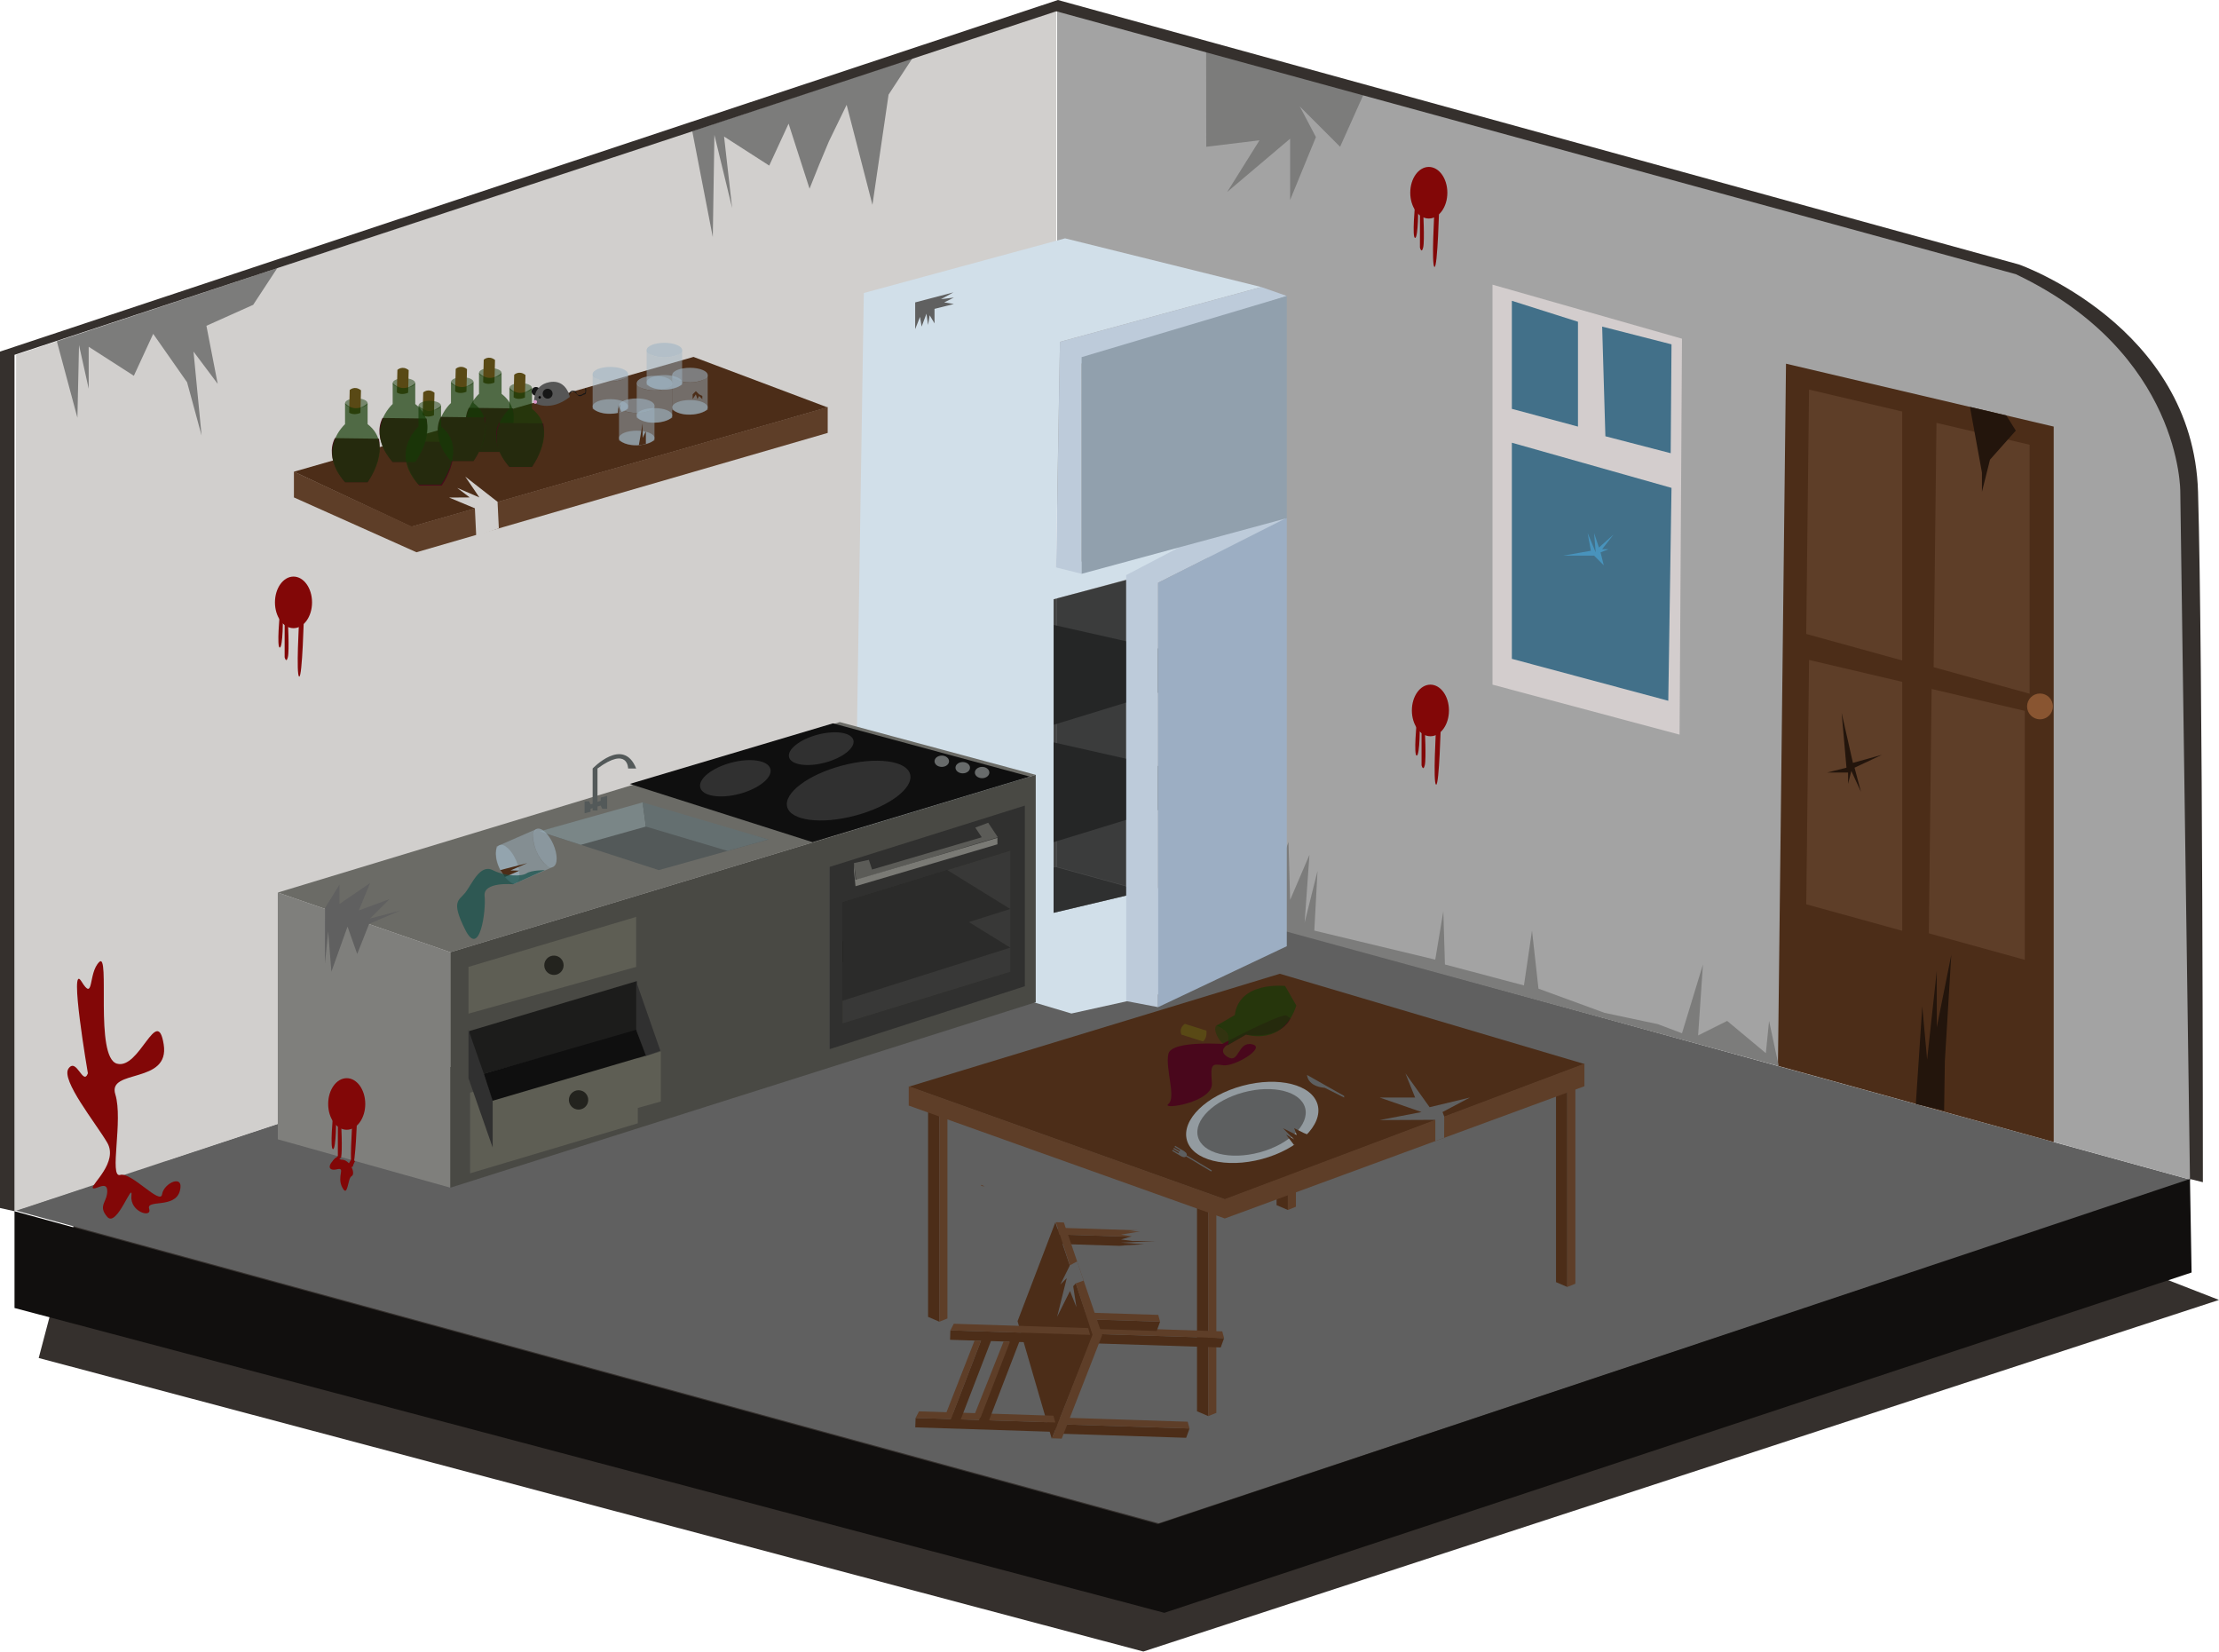
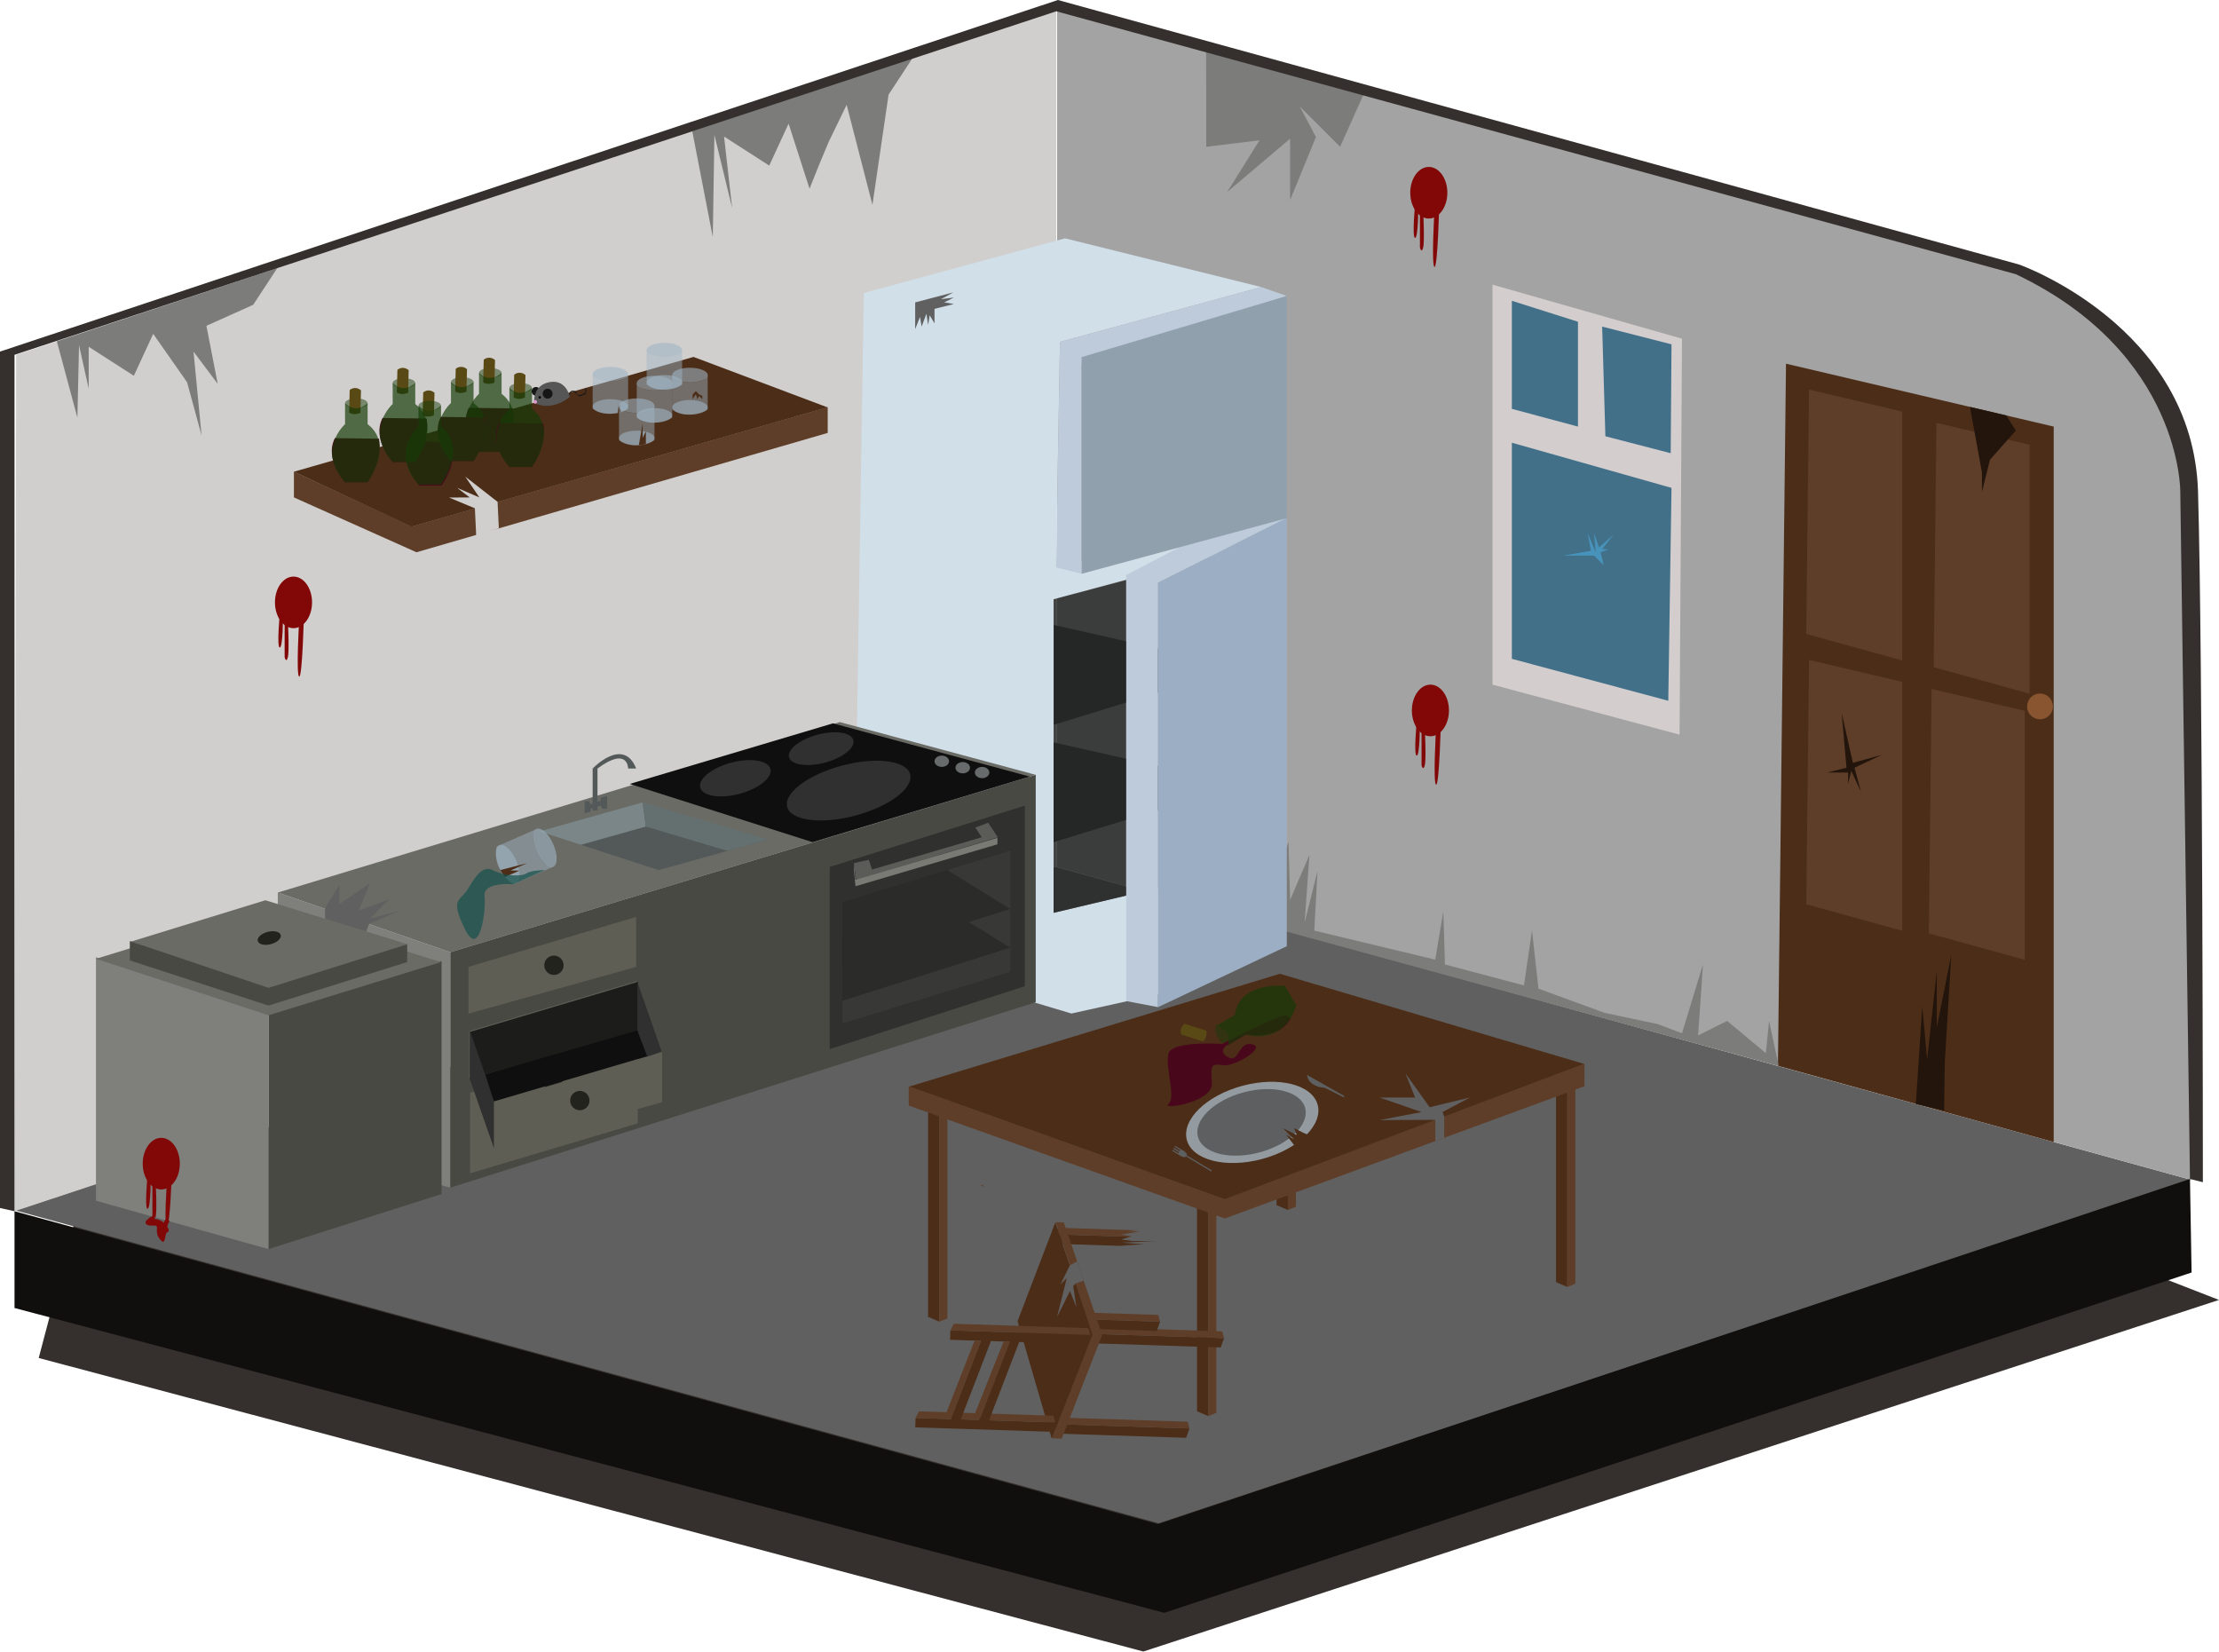
<svg xmlns="http://www.w3.org/2000/svg" viewBox="0 0 1376 1024">
  <defs>
-     <style>.cls-1{fill:#35302d;}.cls-2{fill:#606060;}.cls-3{fill:#3a1c05;}.cls-4{fill:#d1cfcd;}.cls-5{fill:#a3a3a3;}.cls-6{fill:#d3cdcd;}.cls-7{fill:#427089;}.cls-8{fill:#4893bc;}.cls-9{fill:#4c2d18;}.cls-10{fill:#5e3e28;}.cls-11{fill:#895531;}.cls-12{fill:#23150c;}.cls-13{fill:#7c7c7b;}.cls-14{fill:#110f0e;}.cls-15{fill:#d1dfe9;}.cls-16,.cls-47{fill:#252626;}.cls-16{opacity:0.82;}.cls-17{fill:#6b6b66;}.cls-18{fill:#7f7f7c;}.cls-19{fill:#494944;}.cls-20,.cls-23{fill:#153a06;}.cls-20{opacity:0.48;}.cls-21{fill:#594915;}.cls-22{fill:#49071c;}.cls-23{opacity:0.68;}.cls-24,.cls-25,.cls-26{fill:#9fb5c4;}.cls-24{opacity:0.59;}.cls-25{opacity:0.47;}.cls-26{opacity:0.56;}.cls-27{fill:#161616;}.cls-28{fill:#565656;}.cls-29{fill:#db9aca;}.cls-30{fill:#535959;}.cls-31{fill:#7a8687;}.cls-32{fill:#646f70;}.cls-33{fill:#0f0f0f;}.cls-34{fill:#303030;}.cls-35{fill:#686b6b;}.cls-36{fill:#15514a;opacity:0.71;}.cls-37{fill:#30302f;}.cls-38{fill:#5b5b57;}.cls-39{fill:#7a7a75;}.cls-40{fill:#42423f;opacity:0.49;}.cls-41{fill:#5e5e54;}.cls-42{fill:#23231e;}.cls-43{fill:#1c1c1b;}.cls-44{fill:#820707;}.cls-45{fill:#939ba0;}.cls-46{fill:#5d5f60;}.cls-48{fill:#bdcbda;}.cls-49{fill:#9caec3;}.cls-50{fill:#91a0ad;}</style>
+     <style>.cls-1{fill:#35302d;}.cls-2{fill:#606060;}.cls-3{fill:#3a1c05;}.cls-4{fill:#d1cfcd;}.cls-5{fill:#a3a3a3;}.cls-6{fill:#d3cdcd;}.cls-7{fill:#427089;}.cls-8{fill:#4893bc;}.cls-9{fill:#4c2d18;}.cls-10{fill:#5e3e28;}.cls-11{fill:#895531;}.cls-12{fill:#23150c;}.cls-13{fill:#7c7c7b;}.cls-14{fill:#110f0e;}.cls-15{fill:#d1dfe9;}.cls-16,.cls-46{fill:#252626;}.cls-16{opacity:0.82;}.cls-17{fill:#6b6b66;}.cls-18{fill:#7f7f7c;}.cls-19{fill:#494944;}.cls-20,.cls-23{fill:#153a06;}.cls-20{opacity:0.48;}.cls-21{fill:#594915;}.cls-22{fill:#49071c;}.cls-23{opacity:0.68;}.cls-24,.cls-25,.cls-26{fill:#9fb5c4;}.cls-24{opacity:0.59;}.cls-25{opacity:0.47;}.cls-26{opacity:0.56;}.cls-27{fill:#161616;}.cls-28{fill:#565656;}.cls-29{fill:#db9aca;}.cls-30{fill:#535959;}.cls-31{fill:#7a8687;}.cls-32{fill:#646f70;}.cls-33{fill:#0f0f0f;}.cls-34{fill:#303030;}.cls-35{fill:#686b6b;}.cls-36{fill:#15514a;opacity:0.71;}.cls-37{fill:#30302f;}.cls-38{fill:#5b5b57;}.cls-39{fill:#7a7a75;}.cls-40{fill:#42423f;opacity:0.49;}.cls-41{fill:#5e5e54;}.cls-42{fill:#23231e;}.cls-43{fill:#820707;}.cls-44{fill:#939ba0;}.cls-45{fill:#5d5f60;}.cls-47{fill:#bdcbda;}.cls-48{fill:#9caec3;}.cls-49{fill:#91a0ad;}.cls-50{fill:#1c1c1b;}</style>
  </defs>
  <g id="piece">
    <polygon class="cls-1" points="24 842 709 1024 1376 806 1340 792 57 717 24 842" />
    <polygon class="cls-2" points="9.5 750.5 654.5 537.5 1358.5 731.5 718.5 944.5 9.5 750.5" />
    <path class="cls-3" d="M919,581" transform="translate(-287.5 -49.5)" />
    <polygon class="cls-4" points="9 751 10 220 74.89 198.47 655 6 655 537 9 751" />
    <path class="cls-5" d="M943,56l597,163s104,42,106,159,0,403,0,403L943,587Z" transform="translate(-287.5 -49.5)" />
    <polygon class="cls-6" points="925.5 176.5 1043 210 1041.5 455.5 925.5 424.5 925.5 176.5" />
    <polygon class="cls-7" points="937.5 186.5 978.5 199.5 978.5 264.5 937.5 253.5 937.5 186.5" />
    <polygon class="cls-7" points="993.5 202.5 1036.5 213.5 1036 281 995.5 270.5 993.5 202.5" />
    <polygon class="cls-7" points="937.5 274.5 1036.5 302.5 1034.5 434.5 937.5 408.5 937.5 274.5" />
    <polygon class="cls-8" points="989.5 342.5 988.5 330.5 991.5 339.5 1000.5 331.5 993.5 340.5 997.5 340.5 992.5 342.5 994.5 350.5 988.5 344.5 969.5 344.5 986.5 341.5 984.5 330.5 989.5 342.5" />
    <polygon class="cls-9" points="1102.5 660.85 1107.5 225.5 1273.5 264.5 1273.5 708.08 1102.5 660.85" />
    <polygon class="cls-10" points="1120.04 393.07 1121.78 241.56 1179.54 255.14 1179.54 409.5 1120.04 393.07" />
    <polygon class="cls-10" points="1199.06 413.69 1200.8 262.19 1258.56 275.76 1258.56 430.12 1199.06 413.69" />
    <polygon class="cls-10" points="1120.06 560.69 1121.8 409.19 1179.56 422.76 1179.56 577.12 1120.06 560.69" />
    <polygon class="cls-10" points="1196.06 578.69 1197.8 427.19 1255.56 440.76 1255.56 595.12 1196.06 578.69" />
    <circle class="cls-11" cx="1265" cy="438" r="8" />
    <polygon class="cls-12" points="1145 476 1142 442 1149 473 1167 468 1150 476 1154 491 1148 478 1146 486 1146 479 1133 479 1145 476" />
    <polygon class="cls-13" points="737 561 1103 661 1097 633 1095 653 1071 633 1053 642 1056 598 1043 640.66 1028 635 995 628 954 613 950 577 945 611 896 598 895 565 890 595 815 577 817 540 809 572 812 530 800 558 799 522 785 561 720.5 556.5 737 561" />
    <polygon class="cls-12" points="1221.57 252.3 1229 293 1229 305 1234 285 1250 267 1244.11 257.59 1221.57 252.3" />
    <polygon class="cls-13" points="95 207 116 237 125 270 120 218 135 238 128 202 157 189 171.91 166.28 35.26 211.62 48 259 49 214 55 241 55 215 83 233 95 207" />
    <polygon class="cls-13" points="489 76.67 502 117 508 102 514 87.67 525 65 541 127 551 58.67 565.91 35.95 429.26 81.29 442 147 443 83.67 454 129 449 84.67 477 102.67 489 76.67" />
    <polygon class="cls-13" points="747.92 31.73 748 91 781 87 761 119 800 86 800 124 816 85 806 66 831 91 845.61 58.41 747.92 31.73" />
    <polygon class="cls-12" points="1188 684.52 1192 624 1195 657 1201 602 1201 637 1210 592 1206 658 1205.55 688.65 1188 684.52" />
    <polygon class="cls-14" points="9 751 9 811 722 1000 1359 789 1358 731 718 945 9 751" />
    <path class="cls-1" d="M296.5,800.5l-9-2v-531l656-218,596,164s108,38,111,141,3,428,3,428l-8-2-6-426s1-86-102-135l-595-163-646,213Z" transform="translate(-287.5 -49.5)" />
  </g>
  <g id="meuble">
    <polygon class="cls-15" points="535.65 181.67 660.44 147.78 782.14 177.98 657.28 211.96 654.91 346.3 654.91 351.83 797.5 318.5 797.5 332.5 653.33 371.58 653.33 565.98 746.58 543.85 746.58 610.23 664.39 628.41 529.26 588.11 535.65 181.67" />
    <polygon class="cls-16" points="653.33 371.58 698.37 359.61 698.37 555.29 653.33 565.98 653.33 371.58" />
    <polygon class="cls-17" points="520.75 447.71 642.26 480.42 279.26 590.41 172.26 553.41 520.75 447.71" />
-     <polyline class="cls-18" points="279.26 590.41 279.26 736.41 172.26 706.41 172.26 553.41" />
+     <polyline class="cls-18" points="172.26 553.41 172.26 706.41 279.26 736.41 279.26 590.41" />
    <polygon class="cls-19" points="279.26 736.41 279.26 590.41 642.26 480.42 642.26 621.41 279.26 736.41" />
    <polygon class="cls-9" points="430.04 221.3 513.18 252.6 255.08 326.65 182.25 292.48 430.04 221.3" />
    <polygon class="cls-10" points="182.26 292.42 182.26 308.42 258.26 342.42 513.26 268.42 513.26 252.41 255.26 326.42 182.26 292.42" />
    <polygon class="cls-4" points="294.47 315.17 278.5 308.5 291.26 308.42 283.5 302.5 297.26 308.42 288.5 295.5 308.53 311.14 309.33 327.6 295.3 332.42 294.47 315.17" />
    <ellipse class="cls-20" cx="250.5" cy="237.5" rx="7" ry="3" />
    <path class="cls-21" d="M533.58,292.83l.35-14s3.08-2.92,7,.17l-.35,14S536.53,294.9,533.58,292.83Z" transform="translate(-287.5 -49.5)" />
    <path class="cls-22" d="M524.7,308.66,552,309s3,12-7,27H531S518,322,524.7,308.66Z" transform="translate(-287.5 -49.5)" />
    <ellipse class="cls-20" cx="304.03" cy="231.2" rx="7" ry="3" />
    <path class="cls-21" d="M587.11,286.53l.35-14s3.07-2.93,7,.17l-.35,14S590.06,288.6,587.11,286.53Z" transform="translate(-287.5 -49.5)" />
    <path class="cls-22" d="M578.23,302.37l27.3.33s3,12-7,27h-14S571.53,315.7,578.23,302.37Z" transform="translate(-287.5 -49.5)" />
    <path class="cls-23" d="M584.53,280.7v13s-18,16,0,36h14s17-23,0-36v-13S591.53,287.7,584.53,280.7Z" transform="translate(-287.5 -49.5)" />
    <ellipse class="cls-20" cx="322.88" cy="240.53" rx="7" ry="3" />
    <path class="cls-21" d="M606,295.85l.35-14s3.07-2.93,7,.17L613,296S608.92,297.93,606,295.85Z" transform="translate(-287.5 -49.5)" />
    <path class="cls-22" d="M597.09,311.69l27.29.34s3,12-7,27h-14S590.38,325,597.09,311.69Z" transform="translate(-287.5 -49.5)" />
    <path class="cls-23" d="M603.38,290v13s-18,16,0,36h14s17-23,0-36V290S610.38,297,603.38,290Z" transform="translate(-287.5 -49.5)" />
    <ellipse class="cls-20" cx="220.96" cy="250" rx="7" ry="3" />
    <path class="cls-21" d="M504,305.32l.35-14s3.07-2.93,7,.17l-.35,14S507,307.4,504,305.32Z" transform="translate(-287.5 -49.5)" />
    <path class="cls-22" d="M495.16,321.16l27.3.34s3,12-7,27h-14S488.46,334.5,495.16,321.16Z" transform="translate(-287.5 -49.5)" />
    <path class="cls-23" d="M501.46,299.5v13s-18,16,0,36h14s17-23,0-36v-13S508.46,306.5,501.46,299.5Z" transform="translate(-287.5 -49.5)" />
    <path class="cls-21" d="M549.58,306.83l.35-14s3.08-2.92,7,.17l-.35,14S552.53,308.9,549.58,306.83Z" transform="translate(-287.5 -49.5)" />
    <path class="cls-22" d="M541.16,323.16l27.3.34s3,12-7,27h-14S534.46,336.5,541.16,323.16Z" transform="translate(-287.5 -49.5)" />
    <ellipse class="cls-20" cx="286.65" cy="236.88" rx="7" ry="3" />
    <path class="cls-21" d="M569.74,292.2l.35-14s3.07-2.93,7,.17l-.34,14S572.69,294.28,569.74,292.2Z" transform="translate(-287.5 -49.5)" />
    <path class="cls-22" d="M560.86,308l27.29.34s3,12-7,27h-14S554.15,321.38,560.86,308Z" transform="translate(-287.5 -49.5)" />
    <path class="cls-23" d="M567.15,286.38v13s-18,16,0,36h14s17-23,0-36v-13S574.15,293.38,567.15,286.38Z" transform="translate(-287.5 -49.5)" />
    <ellipse class="cls-24" cx="378.5" cy="232" rx="11" ry="4.5" />
    <path class="cls-25" d="M655,281s0,5,11,5,11-5,11-5v22s-12,7-22,0Z" transform="translate(-287.5 -49.5)" />
    <ellipse class="cls-26" cx="378.5" cy="252" rx="11" ry="4.5" />
    <polygon class="cls-9" points="383.15 256.08 383.5 250.5 383.5 253.5 384.5 250.5 384.5 253.5 385.3 255.54 383.15 256.08" />
    <ellipse class="cls-24" cx="411.99" cy="217.05" rx="11" ry="4.5" />
    <path class="cls-25" d="M688.49,266.05s0,5,11,5,11-5,11-5v22s-12,7-22,0Z" transform="translate(-287.5 -49.5)" />
    <ellipse class="cls-26" cx="411.99" cy="237.05" rx="11" ry="4.5" />
    <ellipse class="cls-24" cx="427.84" cy="232.53" rx="11" ry="4.5" />
    <path class="cls-25" d="M704.34,281.53s0,5,11,5,11-5,11-5v22s-12,7-22,0Z" transform="translate(-287.5 -49.5)" />
    <ellipse class="cls-26" cx="427.84" cy="252.53" rx="11" ry="4.5" />
    <ellipse class="cls-24" cx="405.84" cy="237.53" rx="11" ry="4.5" />
    <path class="cls-25" d="M682.34,286.53s0,5,11,5,11-5,11-5v22s-12,7-22,0Z" transform="translate(-287.5 -49.5)" />
    <ellipse class="cls-26" cx="405.84" cy="257.53" rx="11" ry="4.5" />
    <ellipse class="cls-24" cx="394.84" cy="251.53" rx="11" ry="4.5" />
    <path class="cls-25" d="M671.34,300.53s0,5,11,5,11-5,11-5v22s-12,7-22,0Z" transform="translate(-287.5 -49.5)" />
    <ellipse class="cls-26" cx="394.84" cy="271.53" rx="11" ry="4.5" />
    <polygon class="cls-9" points="396.15 276.02 398.5 262.5 398.5 271.5 400.5 267.5 400.5 271.5 400.5 275.38 396.15 276.02" />
    <polygon class="cls-9" points="429.5 244.5 431.5 242.5 433.5 244.5 435.5 245.5 435.5 247.5 433.5 245.5 432.5 247.5 431.5 244.5 429.5 247.5 429.5 244.5" />
    <circle class="cls-27" cx="332.35" cy="242.64" r="2.69" />
    <path class="cls-28" d="M640.84,295.6a13.93,13.93,0,0,0-1-3c-1.43-3.13-4.71-7.43-11.66-6.15-10.64,2-9.42,12.82-9.42,12.82S628.45,305.37,640.84,295.6Z" transform="translate(-287.5 -49.5)" />
    <path class="cls-27" d="M640.56,294.4s1.55-4.14,4.08-1,3.51,1.2,4.67.85,1.58-.07,1.66-2.5-.83-1.45-.58-.62c.43,1.47-.08,2.42-.93,2.27-2.25,1.88-4.53.95-4.49-.26s-4-2.81-4.52.94Z" transform="translate(-287.5 -49.5)" />
    <circle class="cls-27" cx="339.59" cy="244.1" r="3.07" />
    <circle class="cls-29" cx="331.89" cy="249.19" r="1.15" />
    <circle cx="334.66" cy="246.37" r="0.77" />
    <ellipse class="cls-20" cx="266.5" cy="251.5" rx="7" ry="3" />
    <path class="cls-23" d="M547,301v13s-18,16,0,36h14s17-23,0-36V301S554,308,547,301Z" transform="translate(-287.5 -49.5)" />
-     <path class="cls-23" d="M531,287v13s-18,16,0,36h14s17-23,0-36V287S538,294,531,287Z" transform="translate(-287.5 -49.5)" />
    <polygon class="cls-30" points="334.5 515.5 408.5 539.5 476.5 520.5 398.5 499.5 334.5 515.5" />
    <polygon class="cls-31" points="398.5 497.5 400.5 512.5 360.14 523.82 334.5 515.5 398.5 497.5" />
    <polygon class="cls-32" points="451.17 527.58 476.5 520.5 398.5 497.5 400.5 512.5 451.17 527.58" />
    <path class="cls-30" d="M655,552V526s19-20,27,0h-5s0-14-19,0v26Z" transform="translate(-287.5 -49.5)" />
    <polygon class="cls-30" points="369.5 497.5 372.5 496.5 372.5 494.5 376.5 493.5 376.5 501.5 373.5 501.5 372.5 499.5 368.5 500.5 369.5 497.5" />
    <polygon class="cls-30" points="368.98 500.54 366.2 501.47 366.2 503.32 362.5 504.25 362.5 496.84 365.28 496.84 366.2 498.69 369.91 497.77 368.98 500.54" />
    <polygon class="cls-33" points="516.5 448.5 638.5 481.5 503.81 522.16 390.5 486.06 516.5 448.5" />
    <ellipse class="cls-34" cx="743.5" cy="532" rx="22.5" ry="10" transform="translate(-399.26 159.47) rotate(-14.89)" />
    <ellipse class="cls-34" cx="796.76" cy="513.64" rx="20.63" ry="8.96" transform="translate(-392.75 172.54) rotate(-14.89)" />
    <ellipse class="cls-34" cx="813.76" cy="539.64" rx="39.44" ry="16.04" transform="translate(-398.86 177.78) rotate(-14.89)" />
    <ellipse class="cls-35" cx="597" cy="476" rx="4.5" ry="3.5" />
    <ellipse class="cls-35" cx="609" cy="479" rx="4.5" ry="3.5" />
    <ellipse class="cls-35" cx="584" cy="472" rx="4.5" ry="3.5" />
    <ellipse class="cls-24" cx="625.38" cy="575.24" rx="5.66" ry="12.8" transform="translate(-465.38 248.67) rotate(-23.58)" />
    <path class="cls-25" d="M620.84,563.26s-5.76,2.52-.64,14.25,10.88,9.21,10.88,9.21l-25.35,11.06s-13.65-9.27-10.24-23.45Z" transform="translate(-287.5 -49.5)" />
    <ellipse class="cls-26" cx="602.34" cy="585.3" rx="5.66" ry="12.8" transform="translate(-471.33 240.29) rotate(-23.58)" />
    <polygon class="cls-9" points="310.26 539.47 326.94 535.17 316.57 539.7 322.11 539.82 317.5 541.83 313.03 543.78 310.26 539.47" />
    <path class="cls-36" d="M605.73,597.78S587,596,588,605s-3,39-12,21-4-18,0-23,9-18,17-14,18,4,21,2,11.38-2,11.38-2Z" transform="translate(-287.5 -49.5)" />
    <polygon class="cls-37" points="514.5 537.5 635.5 499.5 635.5 611.5 514.5 650.5 514.5 537.5" />
    <polygon class="cls-38" points="529.53 535.13 538.77 533.13 540.77 539.13 608.77 519.13 604.77 513.13 612.77 510.13 618.77 519.13 530.95 545.58 529.53 535.13" />
    <polygon class="cls-39" points="618.5 523.5 618.5 519.5 530.5 545.5 529.5 535.5 529.5 539.5 530.5 549.5 618.5 523.5" />
    <polygon class="cls-27" points="626.5 563.59 587.5 539.5 522.5 559.5 522.5 596.5 626.5 563.59" />
    <polygon class="cls-27" points="626.5 587.57 587.5 563.48 522.5 583.48 522.5 620.48 626.5 587.57" />
    <polygon class="cls-40" points="522.5 559.5 626.5 527.5 626.5 602.5 522.5 634.5 522.5 559.5" />
    <polygon class="cls-41" points="290.5 599.5 394.5 568.5 394.5 599.5 290.5 628.5 290.5 599.5" />
    <circle class="cls-42" cx="343.5" cy="598.5" r="6" />
-     <polygon class="cls-43" points="290.9 639.32 394.9 608.32 394.9 639.32 290.9 668.32 290.9 639.32" />
+     <polygon class="cls-41" points="290.9 639.32 394.9 608.32 394.9 639.32 290.9 668.32 290.9 639.32" />
+     <circle class="cls-42" cx="343.9" cy="638.32" r="6" />
    <polygon class="cls-41" points="291.5 677.5 395.5 647.5 395.5 696.5 291.5 727.5 291.5 677.5" />
+     <circle class="cls-42" cx="343.9" cy="674.32" r="6" />
    <polygon class="cls-9" points="575.5 688.5 575.5 816.5 582.5 819.5 582.5 688.5 575.5 688.5" />
    <polygon class="cls-10" points="587.5 817.5 587.5 691.5 582.5 688.5 582.5 819.5 587.5 817.5" />
    <polygon class="cls-9" points="742.26 747.03 742.26 875.03 749.26 878.03 749.26 747.03 742.26 747.03" />
    <polygon class="cls-10" points="754.26 876.03 754.26 750.03 749.26 747.03 749.26 878.03 754.26 876.03" />
    <polygon class="cls-9" points="964.88 666.96 964.88 794.96 971.88 797.96 971.88 666.96 964.88 666.96" />
    <polygon class="cls-10" points="976.88 795.96 976.88 669.96 971.88 666.96 971.88 797.96 976.88 795.96" />
    <polygon class="cls-9" points="791.6 619.22 791.6 747.22 798.6 750.22 798.6 619.22 791.6 619.22" />
    <polygon class="cls-10" points="803.6 748.22 803.6 622.22 798.6 619.22 798.6 750.22 803.6 748.22" />
    <polygon class="cls-9" points="563.62 673.76 759.62 743.76 982.62 659.76 793.62 603.76 563.62 673.76" />
    <polygon class="cls-10" points="563.5 673.5 563.5 685.5 759.5 755.5 982.5 673.5 982.5 659.5 759.5 743.5 563.5 673.5" />
    <polygon class="cls-9" points="654.48 888.86 735.54 891.48 737.63 885.71 654.67 883.03 654.48 888.86" />
    <polygon class="cls-10" points="736.49 881.51 656.7 878.93 654.67 883.03 737.63 885.71 736.49 881.51" />
    <polygon class="cls-9" points="675.91 832.84 756.97 835.46 759.06 829.69 676.1 827.01 675.91 832.84" />
    <polygon class="cls-10" points="757.92 825.48 678.13 822.91 676.1 827.01 759.06 829.69 757.92 825.48" />
    <polygon class="cls-9" points="653.9 771.18 734.95 773.79 737.04 768.02 654.08 765.35 653.9 771.18" />
    <polygon class="cls-10" points="735.91 763.82 656.12 761.24 654.08 765.35 737.04 768.02 735.91 763.82" />
    <polygon class="cls-9" points="636.23 822.63 717.28 825.25 719.37 819.48 636.41 816.8 636.23 822.63" />
    <polygon class="cls-10" points="718.24 815.28 638.45 812.7 636.41 816.8 719.37 819.48 718.24 815.28" />
    <polygon class="cls-9" points="677.86 827.81 652.21 892.11 630.99 819.17 654.41 757.91 677.86 827.81" />
    <polygon class="cls-10" points="652.38 891.8 658.38 891.99 683.47 827.77 659.71 757.97 654.71 757.8 677.47 827.57 652.38 891.8" />
    <polygon class="cls-9" points="567.56 885.02 652.24 887.75 654.41 881.99 567.75 879.19 567.56 885.02" />
    <polygon class="cls-10" points="653.23 877.78 569.87 875.09 567.75 879.19 654.41 881.99 653.23 877.78" />
    <polygon class="cls-9" points="589.13 830.71 673.81 833.44 675.99 827.67 589.32 824.88 589.13 830.71" />
    <polygon class="cls-10" points="674.8 823.47 591.44 820.77 589.32 824.88 675.99 827.67 674.8 823.47" />
    <polygon class="cls-9" points="593.85 885.05 615.19 829.67 610.25 826.28 588.4 882.95 593.85 885.05" />
    <polygon class="cls-9" points="611.56 885.14 632.9 829.77 627.96 826.37 606.11 883.04 611.56 885.14" />
    <polygon class="cls-10" points="622.31 831.8 604.51 876.57 607.97 879.15 626.3 831.92 622.31 831.8" />
    <polygon class="cls-10" points="604.32 831.22 586.39 876.98 589.74 879.77 608.31 831.34 604.32 831.22" />
    <polyline class="cls-10" points="609.5 735.5 608.37 735.13 608.37 734.62 610.5 735.5 609.5 735.5" />
    <polygon class="cls-2" points="667.93 782.11 663.44 784.55 657.5 796.5 661.5 792.5 655.5 816.5 663.5 800.5 667.5 810.5 665.5 797.5 667.09 795.74 671.97 793.98 667.93 782.11" />
    <polygon class="cls-2" points="890.04 707.5 890.04 694.33 855.5 694.5 881.5 689.5 855.5 680.5 877.5 680.5 871.5 665.5 886.5 686.5 911.5 680.5 894.5 689.5 895.56 692.25 895.51 705.49 890.04 707.5" />
    <polygon class="cls-2" points="706.84 762.48 699.91 763.5 707.08 763.5 695.14 765.5 701.86 766.58 695.14 768.5 702.3 769.5 716.63 769.5 695.14 770.5 709.46 771.5 694.04 772.31 734.5 777.5 740.5 765.5 735.73 761.5 706.84 762.48" />
    <polygon class="cls-2" points="201.56 562.99 201.5 597.5 203.5 577.5 205.5 602.5 215.5 574.5 221.5 591.5 228.92 572.78 248.5 564.5 229.5 569.5 241.5 557.5 222.5 564.5 229.5 547.5 210.5 560.5 210.5 548.5 201.56 562.99" />
    <polygon class="cls-2" points="567.5 187.5 591.22 181.27 583.5 185.5 591.5 184.5 585.5 187.5 591.5 188.5 579.5 191.5 579.5 200.5 576.5 195.5 575.5 201.5 574.5 194.5 571.5 202.5 570.5 196.5 567.5 204.07 567.5 187.5" />
-     <path class="cls-44" d="M461,430s-2,21,0,21,2-20,2-20l1,2v24s1,4,2,0,0-23,0-23h7s-2,34,0,35,3-39,3-39Z" transform="translate(-287.5 -49.5)" />
-     <ellipse class="cls-44" cx="182" cy="373.5" rx="11.5" ry="16" />
-     <path class="cls-44" d="M1166,497s-2,21,0,21,2-20,2-20l1,2v24s1,4,2,0,0-23,0-23h7s-2,34,0,35,3-39,3-39Z" transform="translate(-287.5 -49.5)" />
-     <ellipse class="cls-44" cx="887" cy="440.5" rx="11.5" ry="16" />
-     <path class="cls-44" d="M1165,176s-2,21,0,21,2-20,2-20l1,2v24s1,4,2,0,0-23,0-23h7s-2,34,0,35,3-39,3-39Z" transform="translate(-287.5 -49.5)" />
-     <ellipse class="cls-44" cx="886" cy="119.5" rx="11.5" ry="16" />
-     <path class="cls-44" d="M494,741s-2,21,0,21,2-20,2-20l1,2v23h2c1-4,0-22,0-22h7s-2,29,0,28,3-32,3-32Z" transform="translate(-287.5 -49.5)" />
-     <ellipse class="cls-44" cx="215" cy="684.5" rx="11.5" ry="16" />
-     <path class="cls-44" d="M497,766.36,494,769s0,2,2,1l3.18-3Z" transform="translate(-287.5 -49.5)" />
-     <path class="cls-44" d="M499.13,768.54c5.29-.34,9.32,8.76,6.32,10.29-2.44,1.25-2.15,13.84-5.72,6.9s2.28-12.52-3.17-11.25-5.43-2.07-3.23-4.58l2.2-2.51Z" transform="translate(-287.5 -49.5)" />
-     <polyline class="cls-44" points="217.62 719.13 214.5 724.5 216.5 726.5 220.24 719.87" />
-     <path class="cls-44" d="M342,715s-12-70-4-57,4-5,11-12-3,59,11,63,25-37,29-12-35,15-30,31-4,52,3,50,25,19,26,12,14-13,11-2-21,5-19,11-12,2-11-8-9,20-15,13,0-9,0-16-8,0-9-2,16-16,9-28-29-39-24-46S339,723,342,715Z" transform="translate(-287.5 -49.5)" />
-     <ellipse class="cls-45" cx="1064" cy="745.5" rx="42" ry="23.5" transform="translate(-444.71 252.7) rotate(-15.07)" />
-     <ellipse class="cls-46" cx="1063.55" cy="745.49" rx="34.42" ry="19.26" transform="translate(-444.72 252.58) rotate(-15.07)" />
-     <path class="cls-46" d="M1038.59,775.87l-15.65-9.36s-.75,1.25-3.36-.31l-5.21-3.13.37-.62,3.48,2.08.37-.62-3.48-2.08.37-.63,3.48,2.08.38-.62-3.48-2.08.37-.62,3.48,2.08,1.74,1s2.61,1.56,1.86,2.81l15.65,9.36Z" transform="translate(-287.5 -49.5)" />
-     <path class="cls-46" d="M1121,729l-23-13s0,7,11,8l12,6Z" transform="translate(-287.5 -49.5)" />
+     <path class="cls-43" d="M461,430s-2,21,0,21,2-20,2-20l1,2v24s1,4,2,0,0-23,0-23h7s-2,34,0,35,3-39,3-39Z" transform="translate(-287.5 -49.5)" />
+     <ellipse class="cls-43" cx="182" cy="373.5" rx="11.5" ry="16" />
+     <path class="cls-43" d="M1166,497s-2,21,0,21,2-20,2-20l1,2v24s1,4,2,0,0-23,0-23h7s-2,34,0,35,3-39,3-39Z" transform="translate(-287.5 -49.5)" />
+     <ellipse class="cls-43" cx="887" cy="440.5" rx="11.5" ry="16" />
+     <path class="cls-43" d="M1165,176s-2,21,0,21,2-20,2-20l1,2v24s1,4,2,0,0-23,0-23h7s-2,34,0,35,3-39,3-39Z" transform="translate(-287.5 -49.5)" />
+     <ellipse class="cls-43" cx="886" cy="119.5" rx="11.5" ry="16" />
+     <ellipse class="cls-44" cx="1064" cy="745.5" rx="42" ry="23.5" transform="translate(-444.71 252.7) rotate(-15.07)" />
+     <ellipse class="cls-45" cx="1063.55" cy="745.49" rx="34.42" ry="19.26" transform="translate(-444.72 252.58) rotate(-15.07)" />
+     <path class="cls-45" d="M1038.59,775.87l-15.65-9.36s-.75,1.25-3.36-.31l-5.21-3.13.37-.62,3.48,2.08.37-.62-3.48-2.08.37-.63,3.48,2.08.38-.62-3.48-2.08.37-.62,3.48,2.08,1.74,1s2.61,1.56,1.86,2.81l15.65,9.36Z" transform="translate(-287.5 -49.5)" />
+     <path class="cls-45" d="M1121,729l-23-13s0,7,11,8l12,6Z" transform="translate(-287.5 -49.5)" />
    <polygon class="cls-9" points="802.44 709.95 797.5 703.5 802.5 706.5 795.5 699.5 804.15 703.8 802.5 699.5 808.5 702.5 810.5 703.31 816.5 707.5 802.44 709.95" />
    <ellipse class="cls-20" cx="1045.41" cy="691.41" rx="3" ry="7" transform="translate(-493.23 567.11) rotate(-30.06)" />
    <path class="cls-21" d="M1033.49,695.22,1020.13,691s-2-3.76,2.1-6.68l13.36,4.21S1036.3,693,1033.49,695.22Z" transform="translate(-287.5 -49.5)" />
    <path class="cls-22" d="M1049,697s-35-3-37,6,5,27,0,31,28-1,27-13,0-12,7-11,27-11,18-13-8,12-15,8S1049,697,1049,697Z" transform="translate(-287.5 -49.5)" />
    <path class="cls-22" d="M1085,679l2.74,1.87S1083,694,1060,691l-11.08,6.48L1045,697S1079,679,1085,679Z" transform="translate(-287.5 -49.5)" />
    <path class="cls-23" d="M1048.92,697.48l11.26-6.52s22.88,7.57,31.18-18l-7-12.13s-28.44-3.19-31.18,18.05l-11.26,6.51S1051.47,687.91,1048.92,697.48Z" transform="translate(-287.5 -49.5)" />
-     <polygon class="cls-47" points="653.33 522.16 769.5 486.5 653.33 460.3 653.33 522.16" />
-     <polyline class="cls-47" points="653.5 387.5 653.5 449.36 769.67 413.7" />
-     <polygon class="cls-48" points="797.5 321.5 748.92 330.09 698.37 356.57 698.37 620.71 718.13 624.46 718.13 361.31 797.5 321.5" />
-     <polygon class="cls-49" points="718.13 624.46 797.94 586.68 797.94 321.01 718.13 361.31 718.13 624.46" />
-     <polygon class="cls-48" points="797.94 183.51 782.14 177.98 657.28 211.96 654.91 351.83 670.71 355.78 670.65 225.39 797.94 183.51" />
-     <polygon class="cls-50" points="670.71 221.44 797.94 183.51 797.94 321.29 670.71 355.78 670.71 221.44" />
-     <polygon class="cls-41" points="305.77 682.98 409.77 651.98 409.77 682.98 305.77 711.98 305.77 682.98" />
-     <circle class="cls-42" cx="358.77" cy="681.98" r="6" />
-     <polygon class="cls-34" points="290.5 638.5 305.5 681.5 305.5 711.5 290.5 668.5 290.5 638.5" />
-     <polygon class="cls-34" points="394.5 608.5 409.5 651.5 400.28 654.81 394.5 638.5 394.5 608.5" />
-     <polygon class="cls-33" points="300.01 665.77 394.5 638.5 400.5 654.5 305.5 682.5 300.01 665.77" />
+     <polygon class="cls-46" points="653.33 522.16 769.5 486.5 653.33 460.3 653.33 522.16" />
+     <polyline class="cls-46" points="653.5 387.5 653.5 449.36 769.67 413.7" />
+     <polygon class="cls-47" points="797.5 321.5 748.92 330.09 698.37 356.57 698.37 620.71 718.13 624.46 718.13 361.31 797.5 321.5" />
+     <polygon class="cls-48" points="718.13 624.46 797.94 586.68 797.94 321.01 718.13 361.31 718.13 624.46" />
+     <polygon class="cls-47" points="797.94 183.51 782.14 177.98 657.28 211.96 654.91 351.83 670.71 355.78 670.65 225.39 797.94 183.51" />
+     <polygon class="cls-49" points="670.71 221.44 797.94 183.51 797.94 321.29 670.71 355.78 670.71 221.44" />
+     <path class="cls-9" d="M567,640" transform="translate(-287.5 -49.5)" />
+     <path class="cls-41" d="M567,640" transform="translate(-287.5 -49.5)" />
+     <polygon class="cls-19" points="166.5 774.5 273.81 740.35 273.81 595.83 166.5 628.5 166.5 774.5" />
+     <polygon class="cls-18" points="59.5 744.5 166.5 774.5 166.5 628.5 59.5 593.5 59.5 744.5" />
+     <polygon class="cls-17" points="163.5 562.5 273.5 596.5 166.5 629.5 59.5 594.5 163.5 562.5" />
+     <polygon class="cls-17" points="151.08 569.26 239.5 596.59 153.49 623.12 67.49 594.98 151.08 569.26" />
+     <polygon class="cls-17" points="164.55 558.19 252.97 585.52 166.96 612.05 80.96 583.91 164.55 558.19" />
+     <polygon class="cls-19" points="80.5 595.5 80.5 583.5 166.5 612.5 252.5 585.5 252.5 596.5 166.5 623.5 80.5 595.5" />
+     <ellipse class="cls-42" cx="454.47" cy="631.09" rx="7.36" ry="3.94" transform="translate(-430.96 84.3) rotate(-14.49)" />
+     <path class="cls-43" d="M379,778s-2,21,0,21,2-20,2-20l1,2v23h2c1-4,0-22,0-22h7s-2,29,0,28,3-32,3-32Z" transform="translate(-287.5 -49.5)" />
+     <ellipse class="cls-43" cx="100" cy="721.5" rx="11.5" ry="16" />
+     <path class="cls-43" d="M382,803.36,379,806s0,2,2,1l3.18-3Z" transform="translate(-287.5 -49.5)" />
+     <path class="cls-43" d="M384.18,805.42c5,.32,9.88,7.28,7.17,8.05-2.21.63-.57,9.68-4.74,4.32s.83-8.72-4.26-8.4-5.42-2.07-3.59-3.63l1.84-1.56Z" transform="translate(-287.5 -49.5)" />
+     <polyline class="cls-43" points="102.62 756.13 99.5 761.5 101.5 763.5 105.24 756.87" />
+     <polygon class="cls-50" points="291.68 639.73 395.68 608.73 395.68 639.73 291.68 668.73 291.68 639.73" />
+     <polygon class="cls-41" points="306.55 683.39 410.55 652.39 410.55 683.39 306.55 712.39 306.55 683.39" />
+     <circle class="cls-42" cx="359.55" cy="682.39" r="6" />
+     <polygon class="cls-34" points="291.28 638.91 306.28 681.91 306.28 711.91 291.28 668.91 291.28 638.91" />
+     <polygon class="cls-34" points="395.28 608.91 410.28 651.91 401.06 655.22 395.28 638.91 395.28 608.91" />
+     <polygon class="cls-33" points="300.79 666.18 395.28 638.91 401.28 654.91 306.28 682.91 300.79 666.18" />
+   </g>
+   <g id="bouteille">
+     <path class="cls-23" d="M531,287v13s-18,16,0,36h14s17-23,0-36V287S538,294,531,287Z" transform="translate(-287.5 -49.5)" />
  </g>
</svg>
